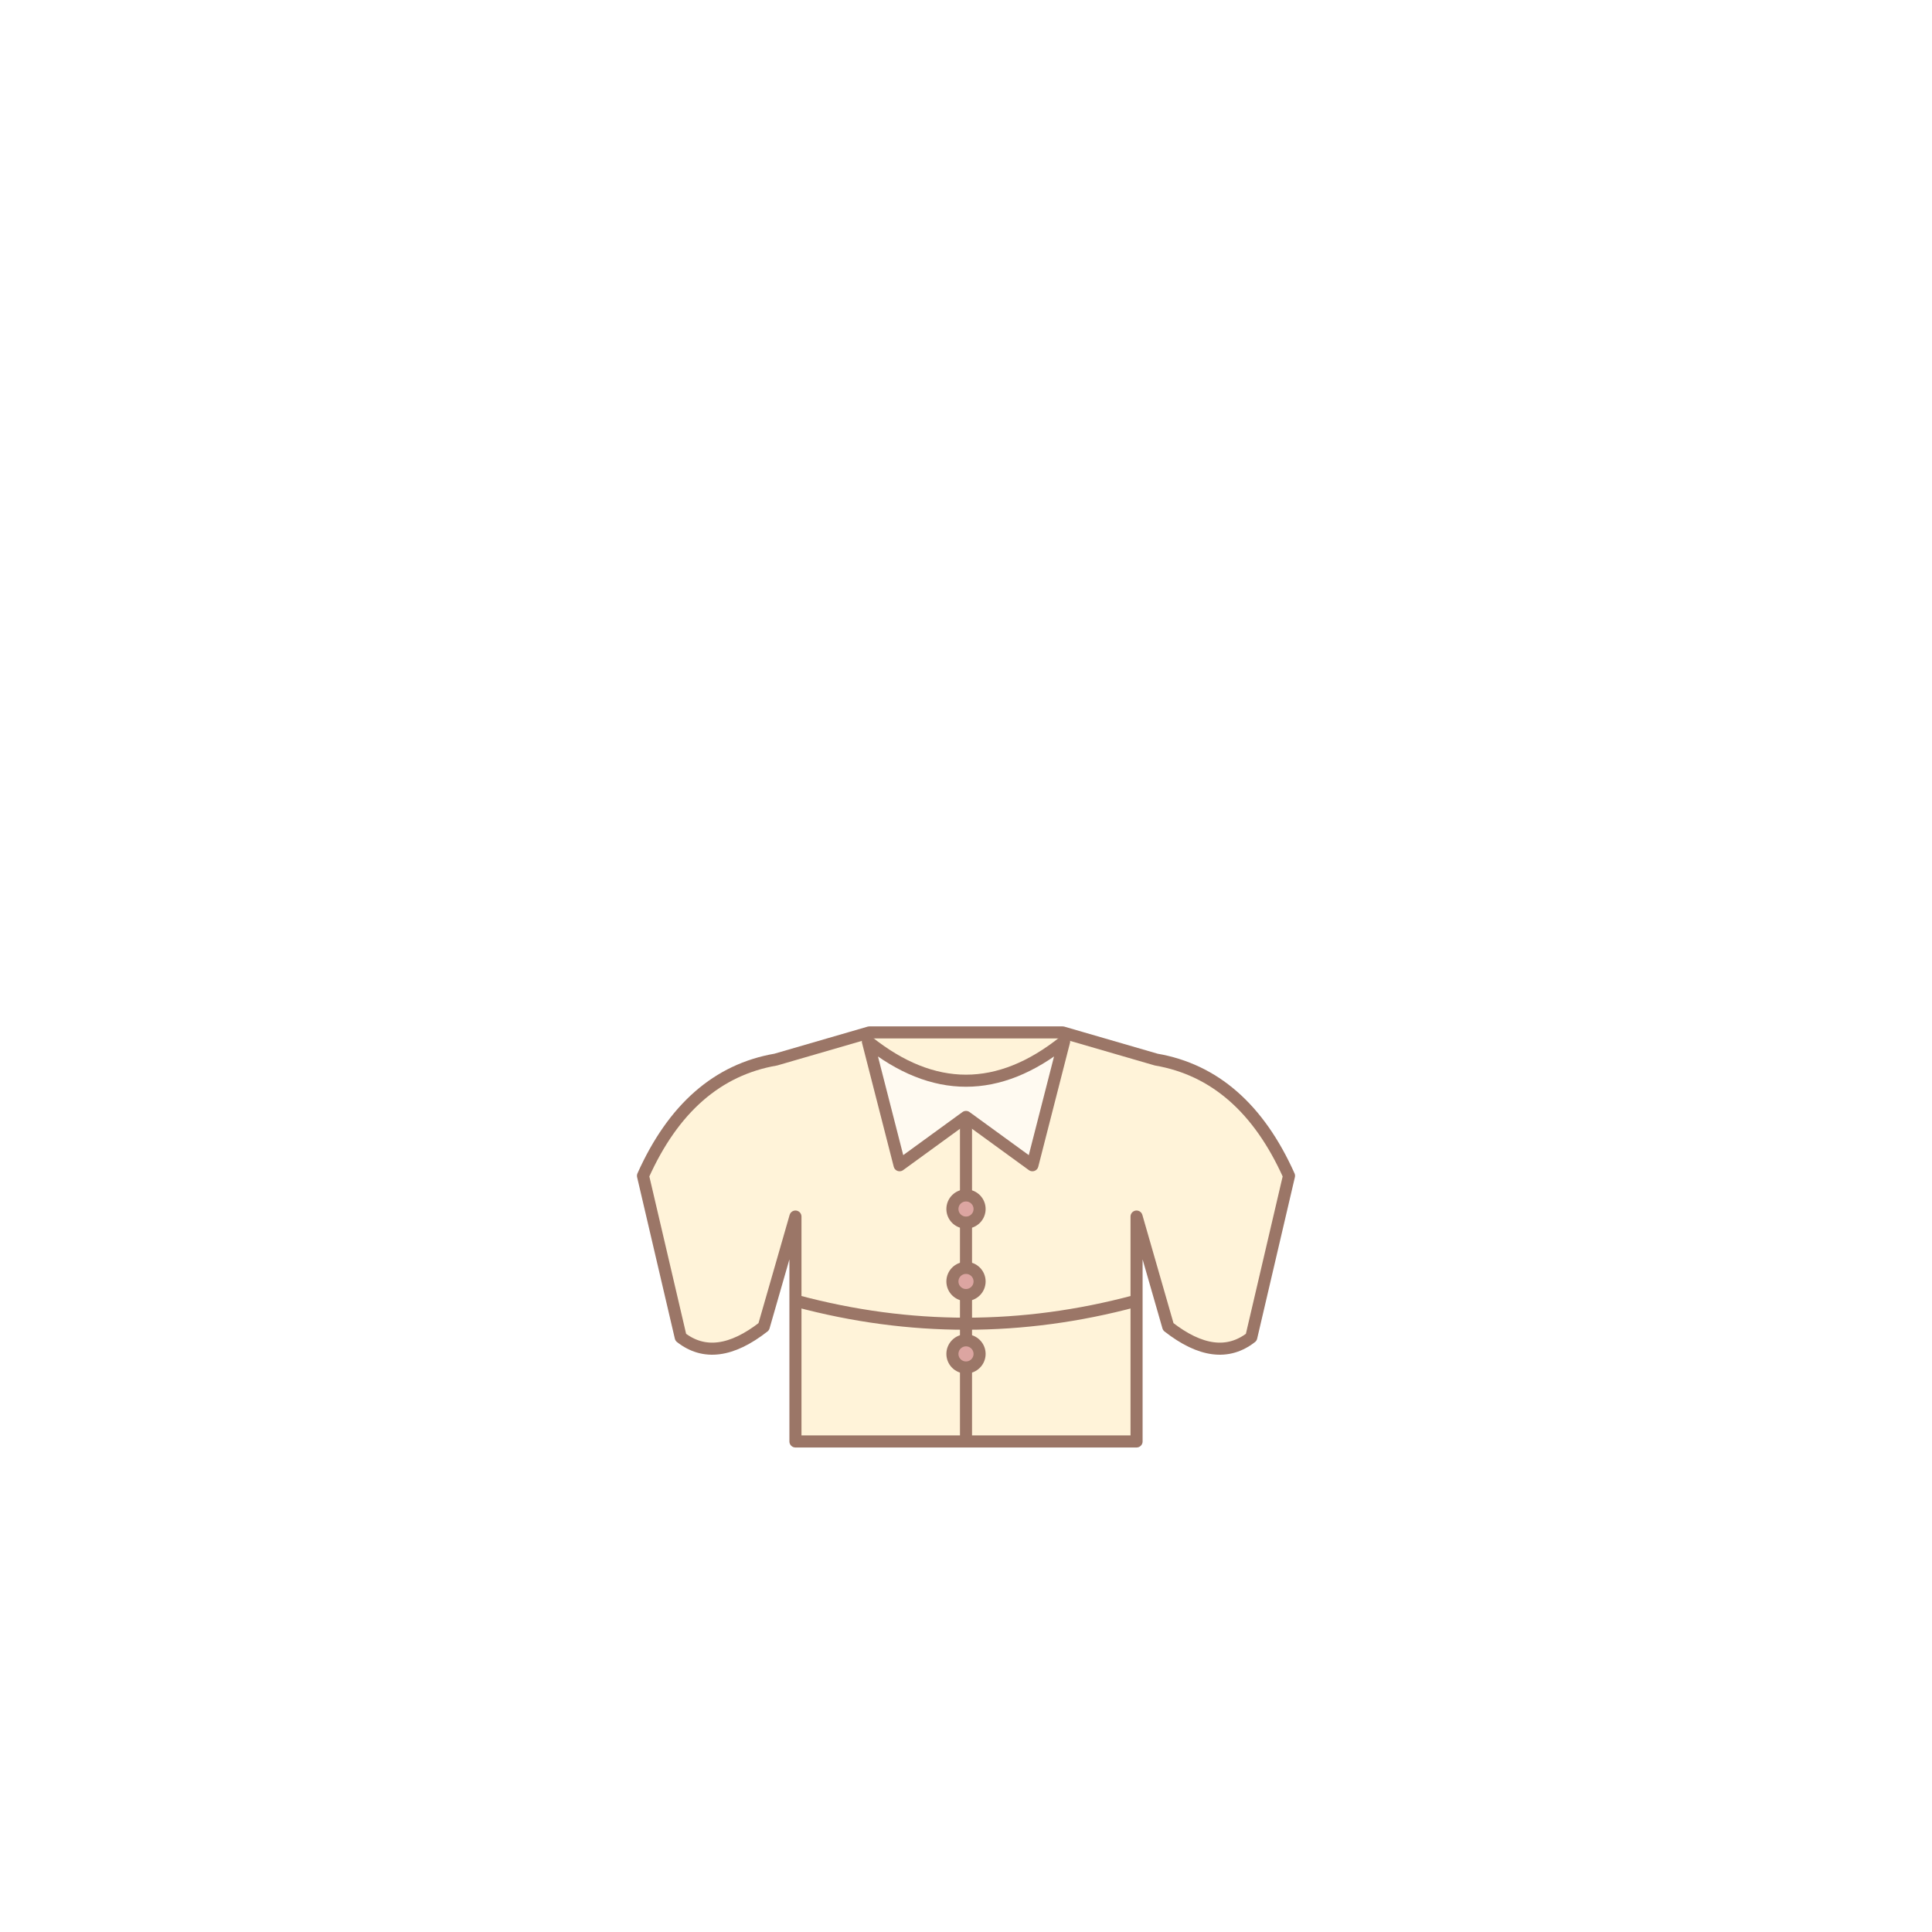
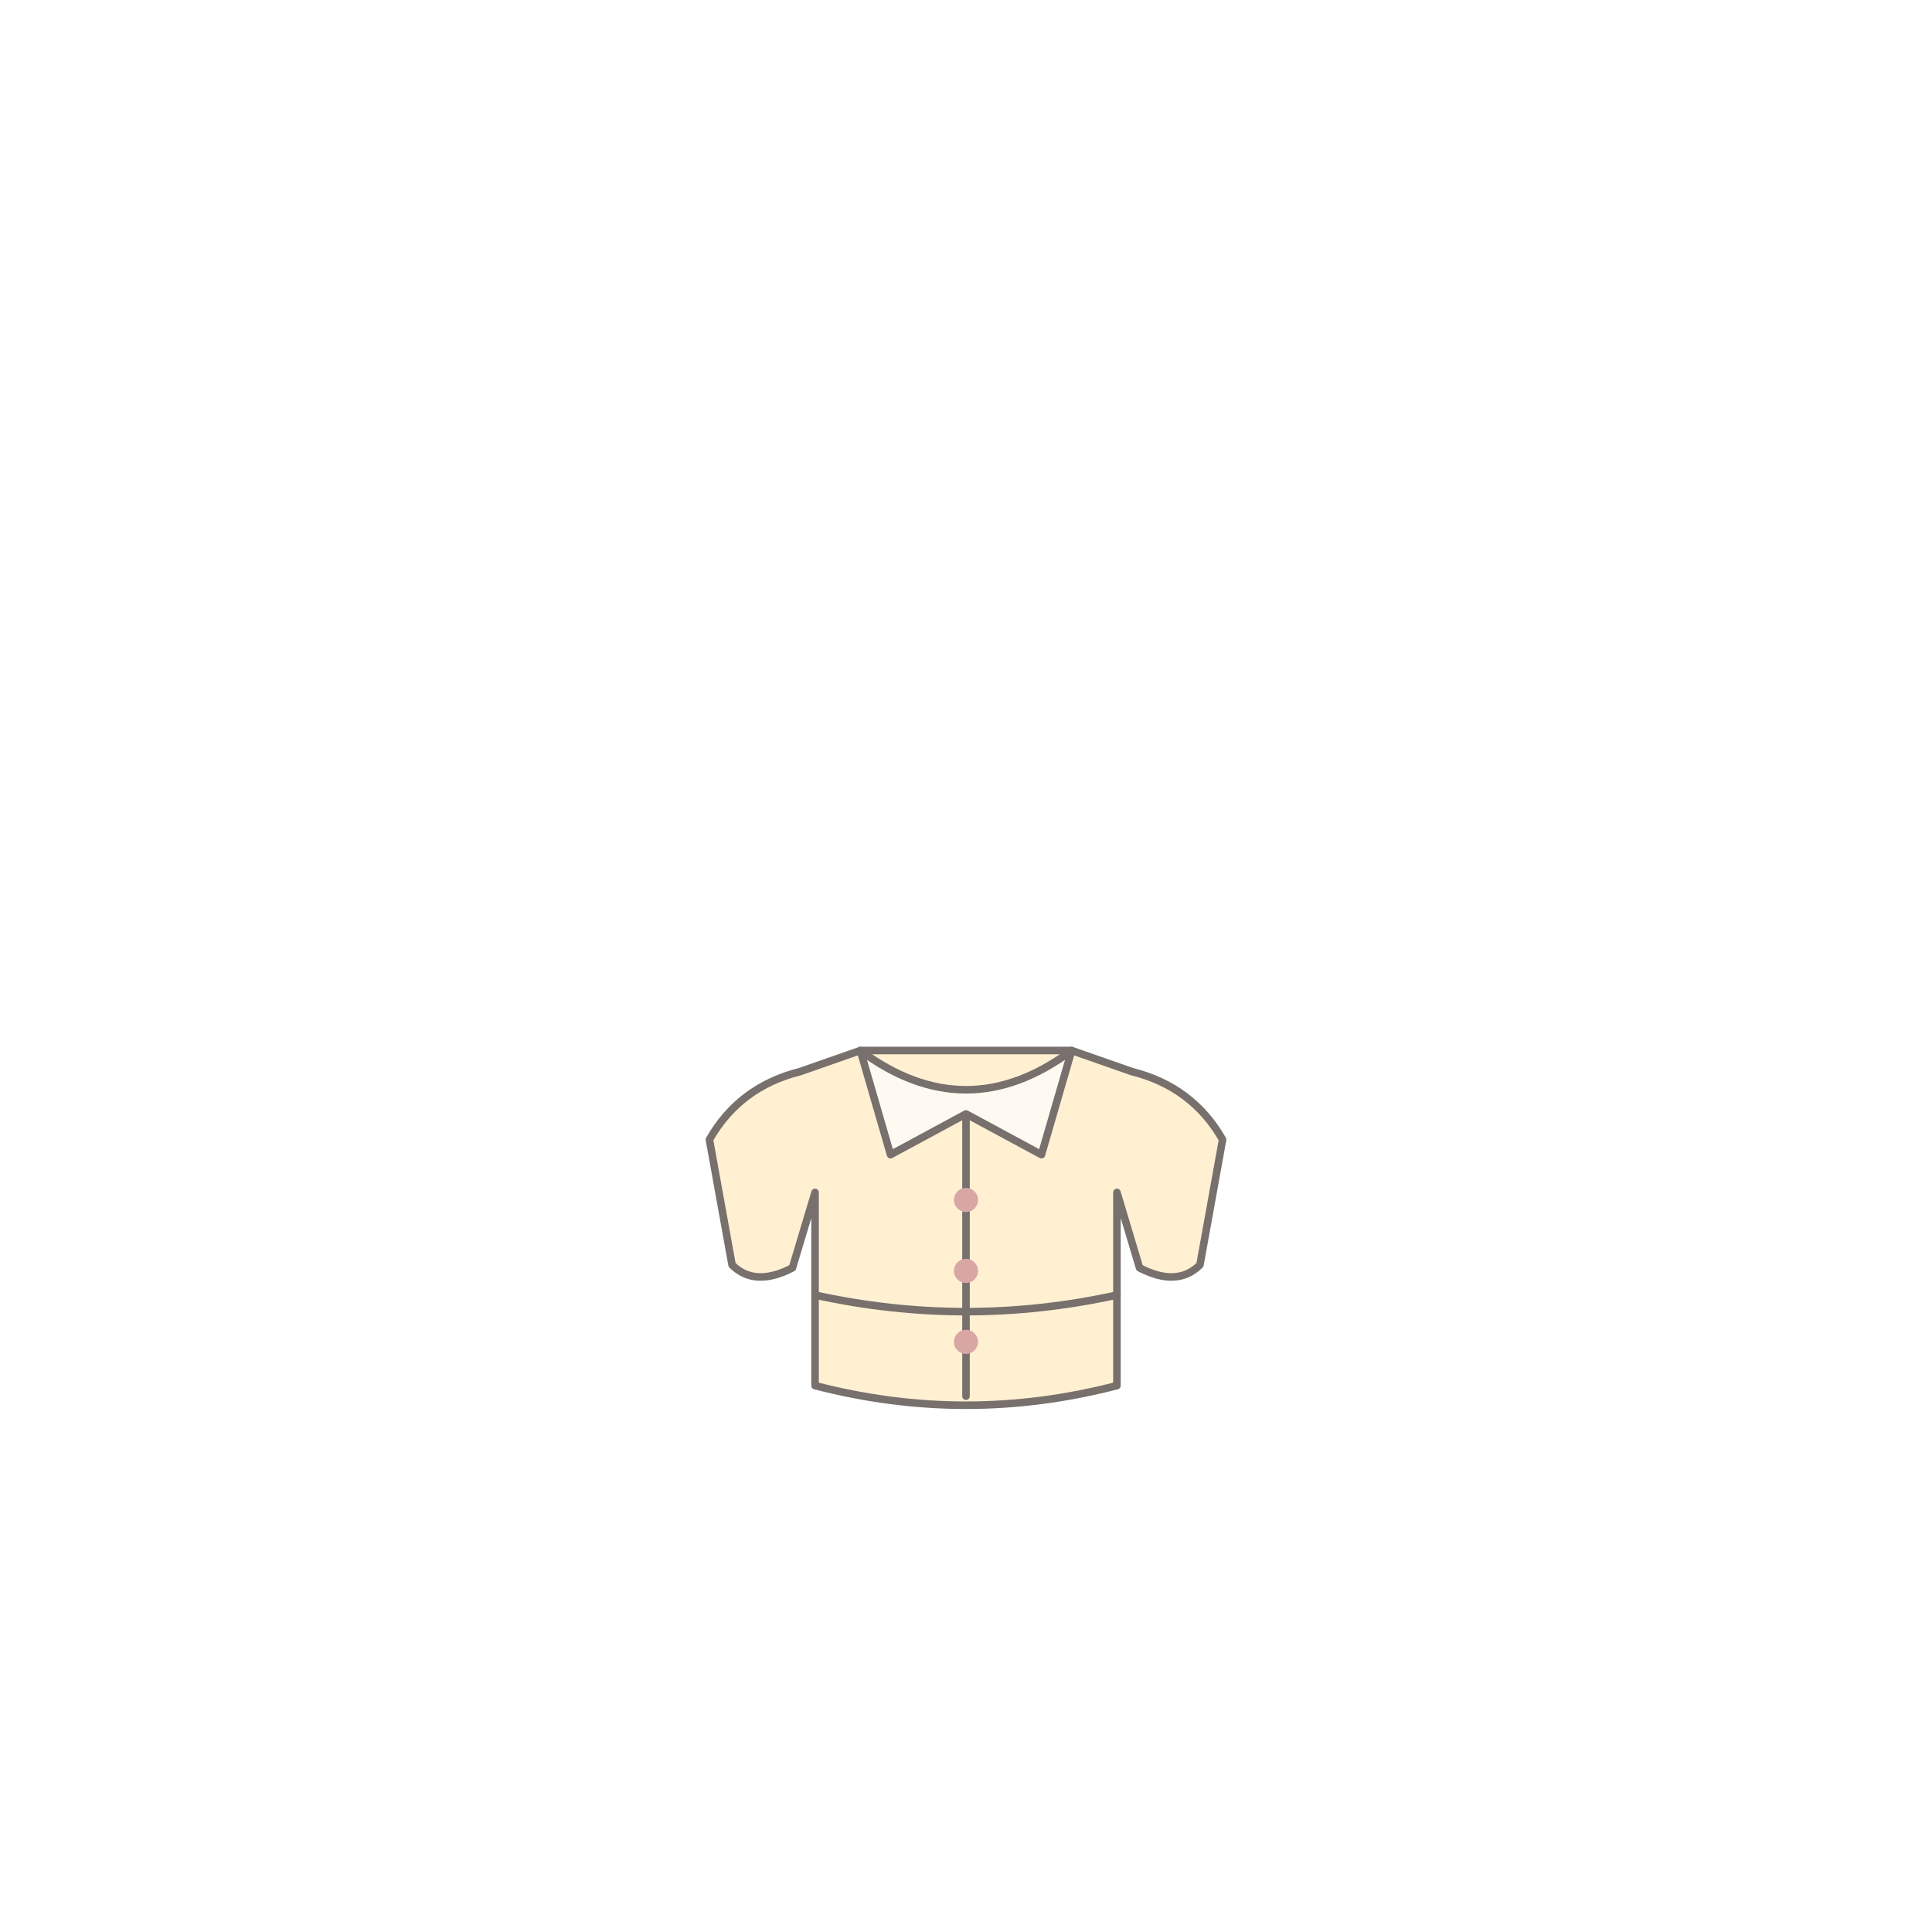
<svg xmlns="http://www.w3.org/2000/svg" viewBox="0 0 1280 1280">
-   <g stroke="#9b7667" stroke-width="8" stroke-linejoin="round">
-     <path fill="#fff3d9" d="M514 702Q456 712 426 779L451 886Q474 904 506 879L527 806V955H753V806L774 879Q806 904 829 886L854 779Q824 712 766 702L704 684H576Z" />
-     <path fill="#fffaf1" d="M575 690Q640 742 705 690L684 772L640 740L596 772Z" />
-     <path fill="none" d="M640 741V954M528 862Q640 892 752 862" />
-     <circle cx="640" cy="801" r="9" fill="#dca5a1" />
-     <circle cx="640" cy="849" r="9" fill="#dca5a1" />
-     <circle cx="640" cy="897" r="9" fill="#dca5a1" />
+   <g stroke="#77706d" stroke-width="5" stroke-linecap="round" stroke-linejoin="round">
+     <path fill="#fff0d2" d="M570 696L530 710Q490 720 470 755L485 838Q500 853 525 840L540 790V918Q640 944 740 918V790L755 840Q780 853 795 838L810 755Q790 720 750 710L710 696Z" />
+     <path fill="#fffaf1" d="M570 696Q640 748 710 696L690 765L640 738L590 765Z" />
+     <path fill="none" d="M640 739V925M540 858Q640 880 740 858" />
+     <g fill="#d9a7a3" stroke="none">
+       <circle cx="640" cy="795" r="8" />
+       <circle cx="640" cy="842" r="8" />
+       <circle cx="640" cy="889" r="8" />
+     </g>
  </g>
</svg>
